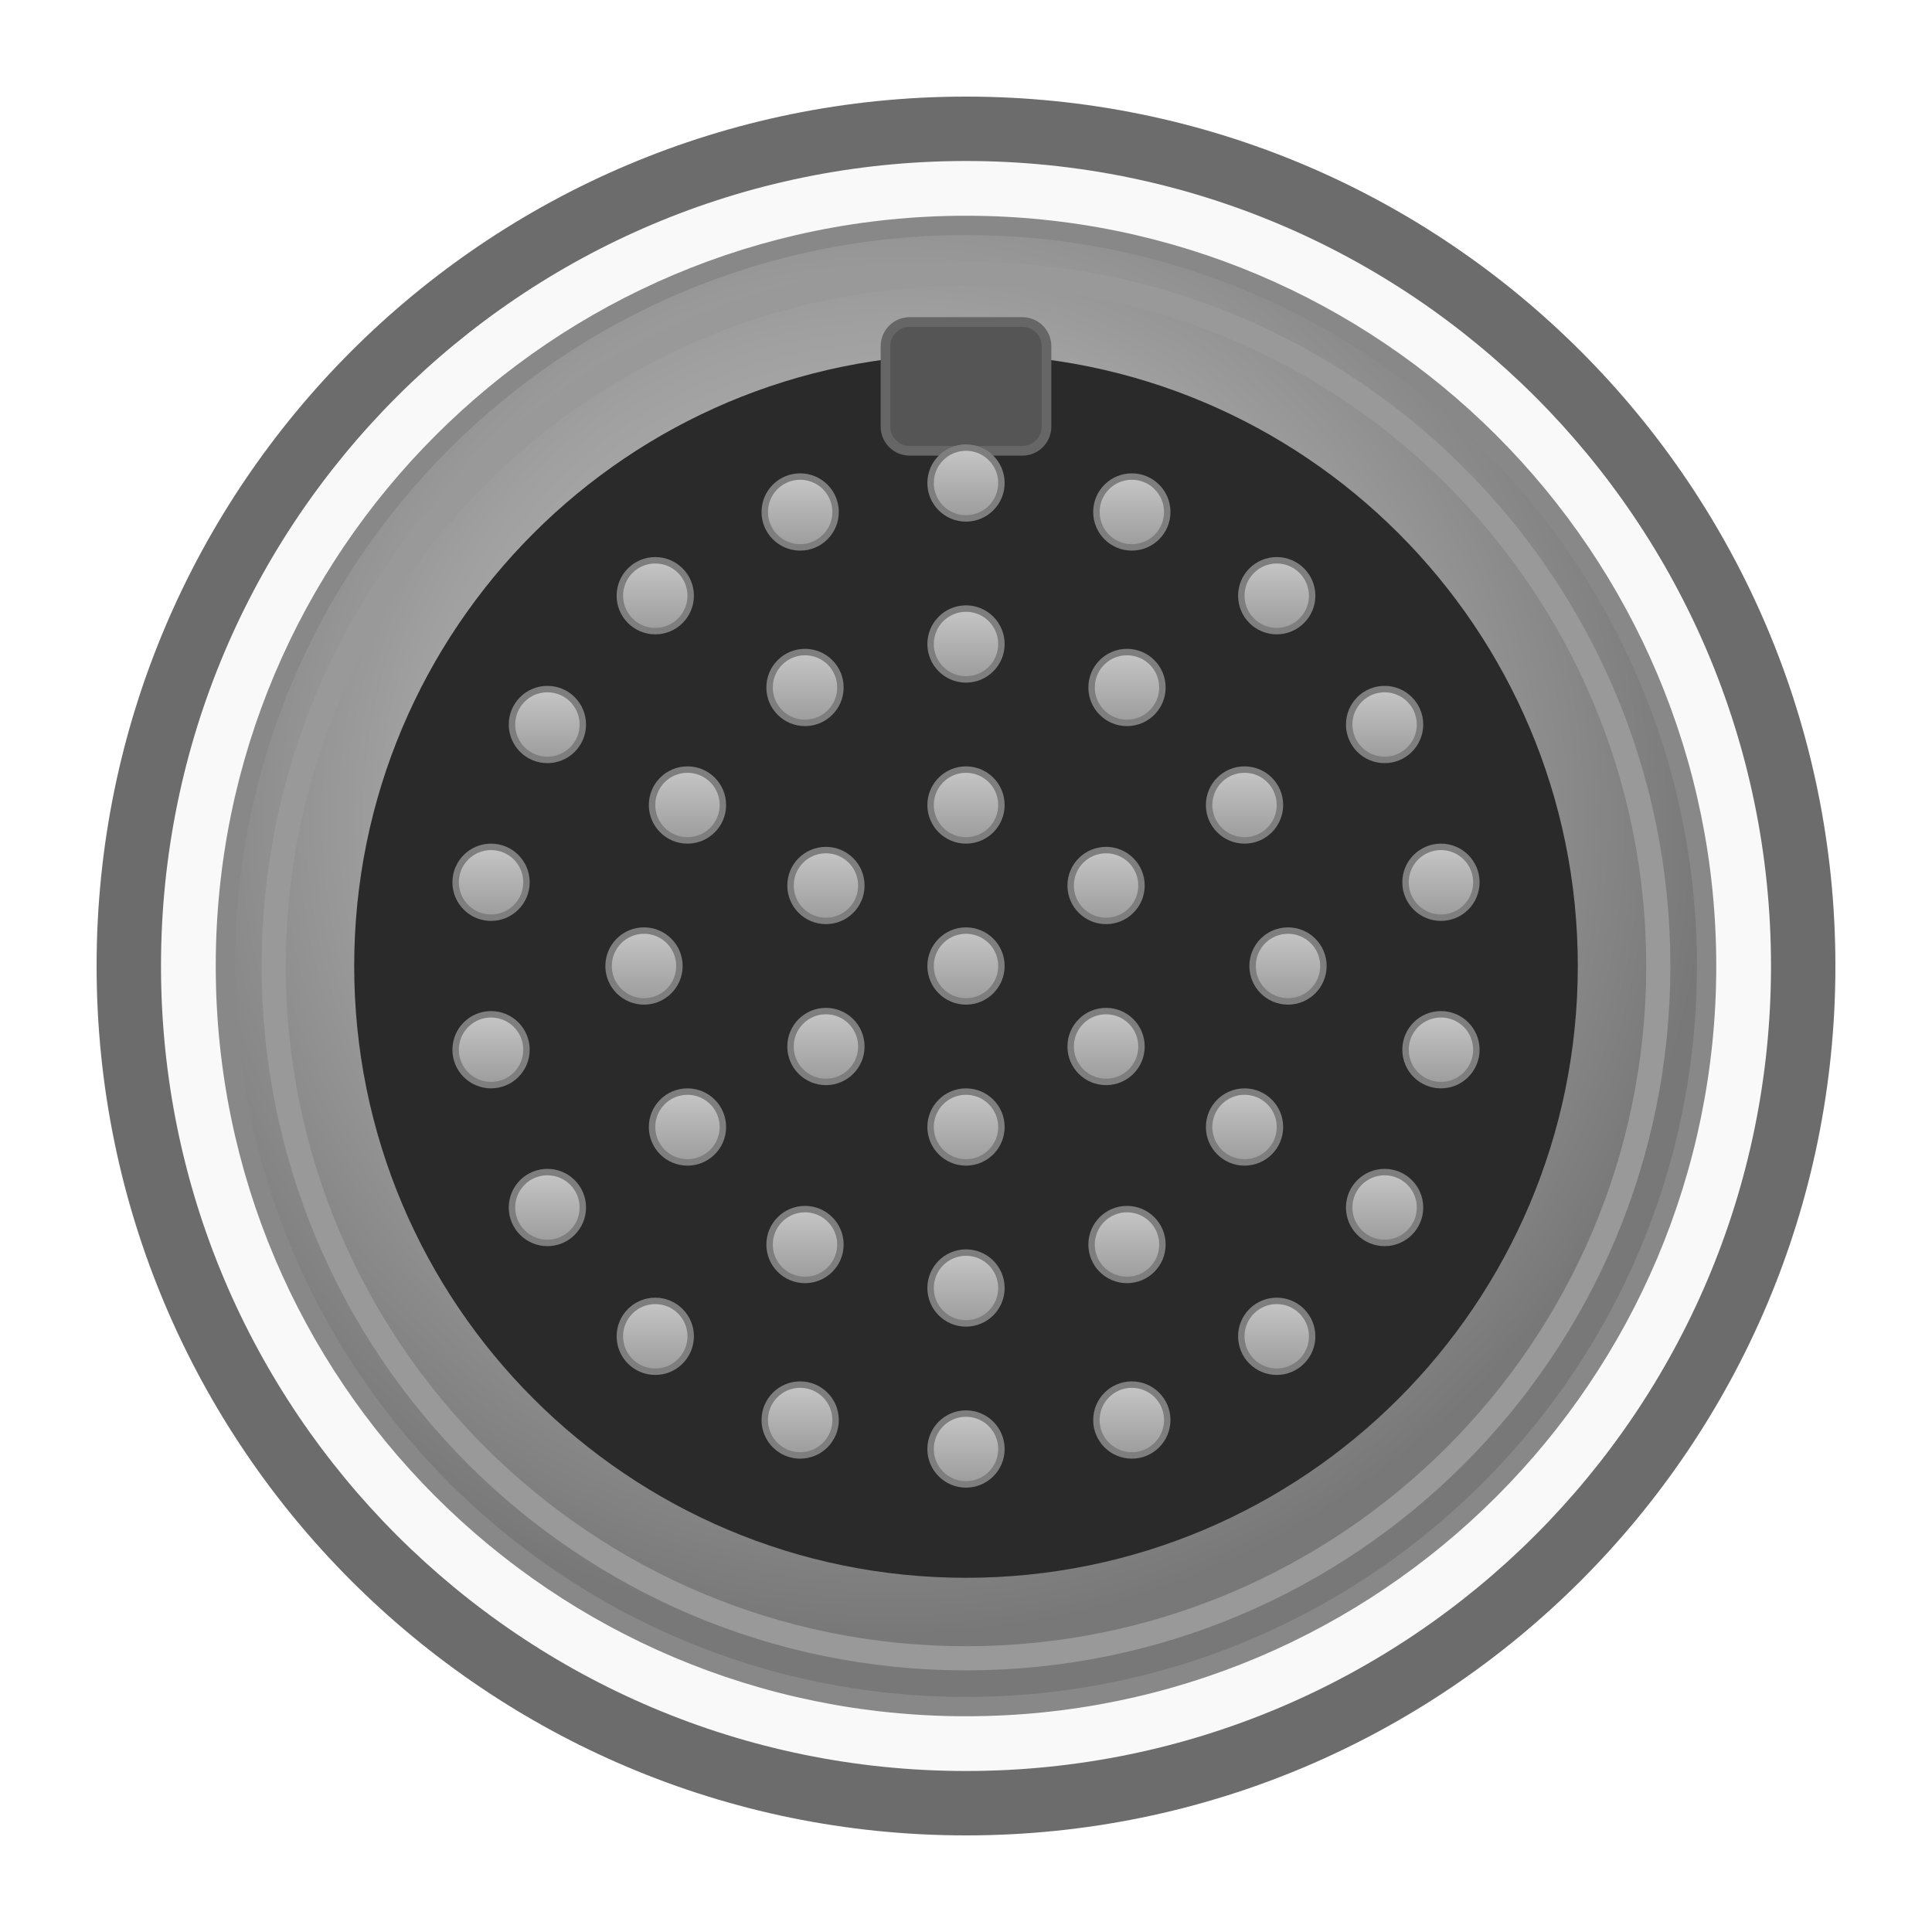
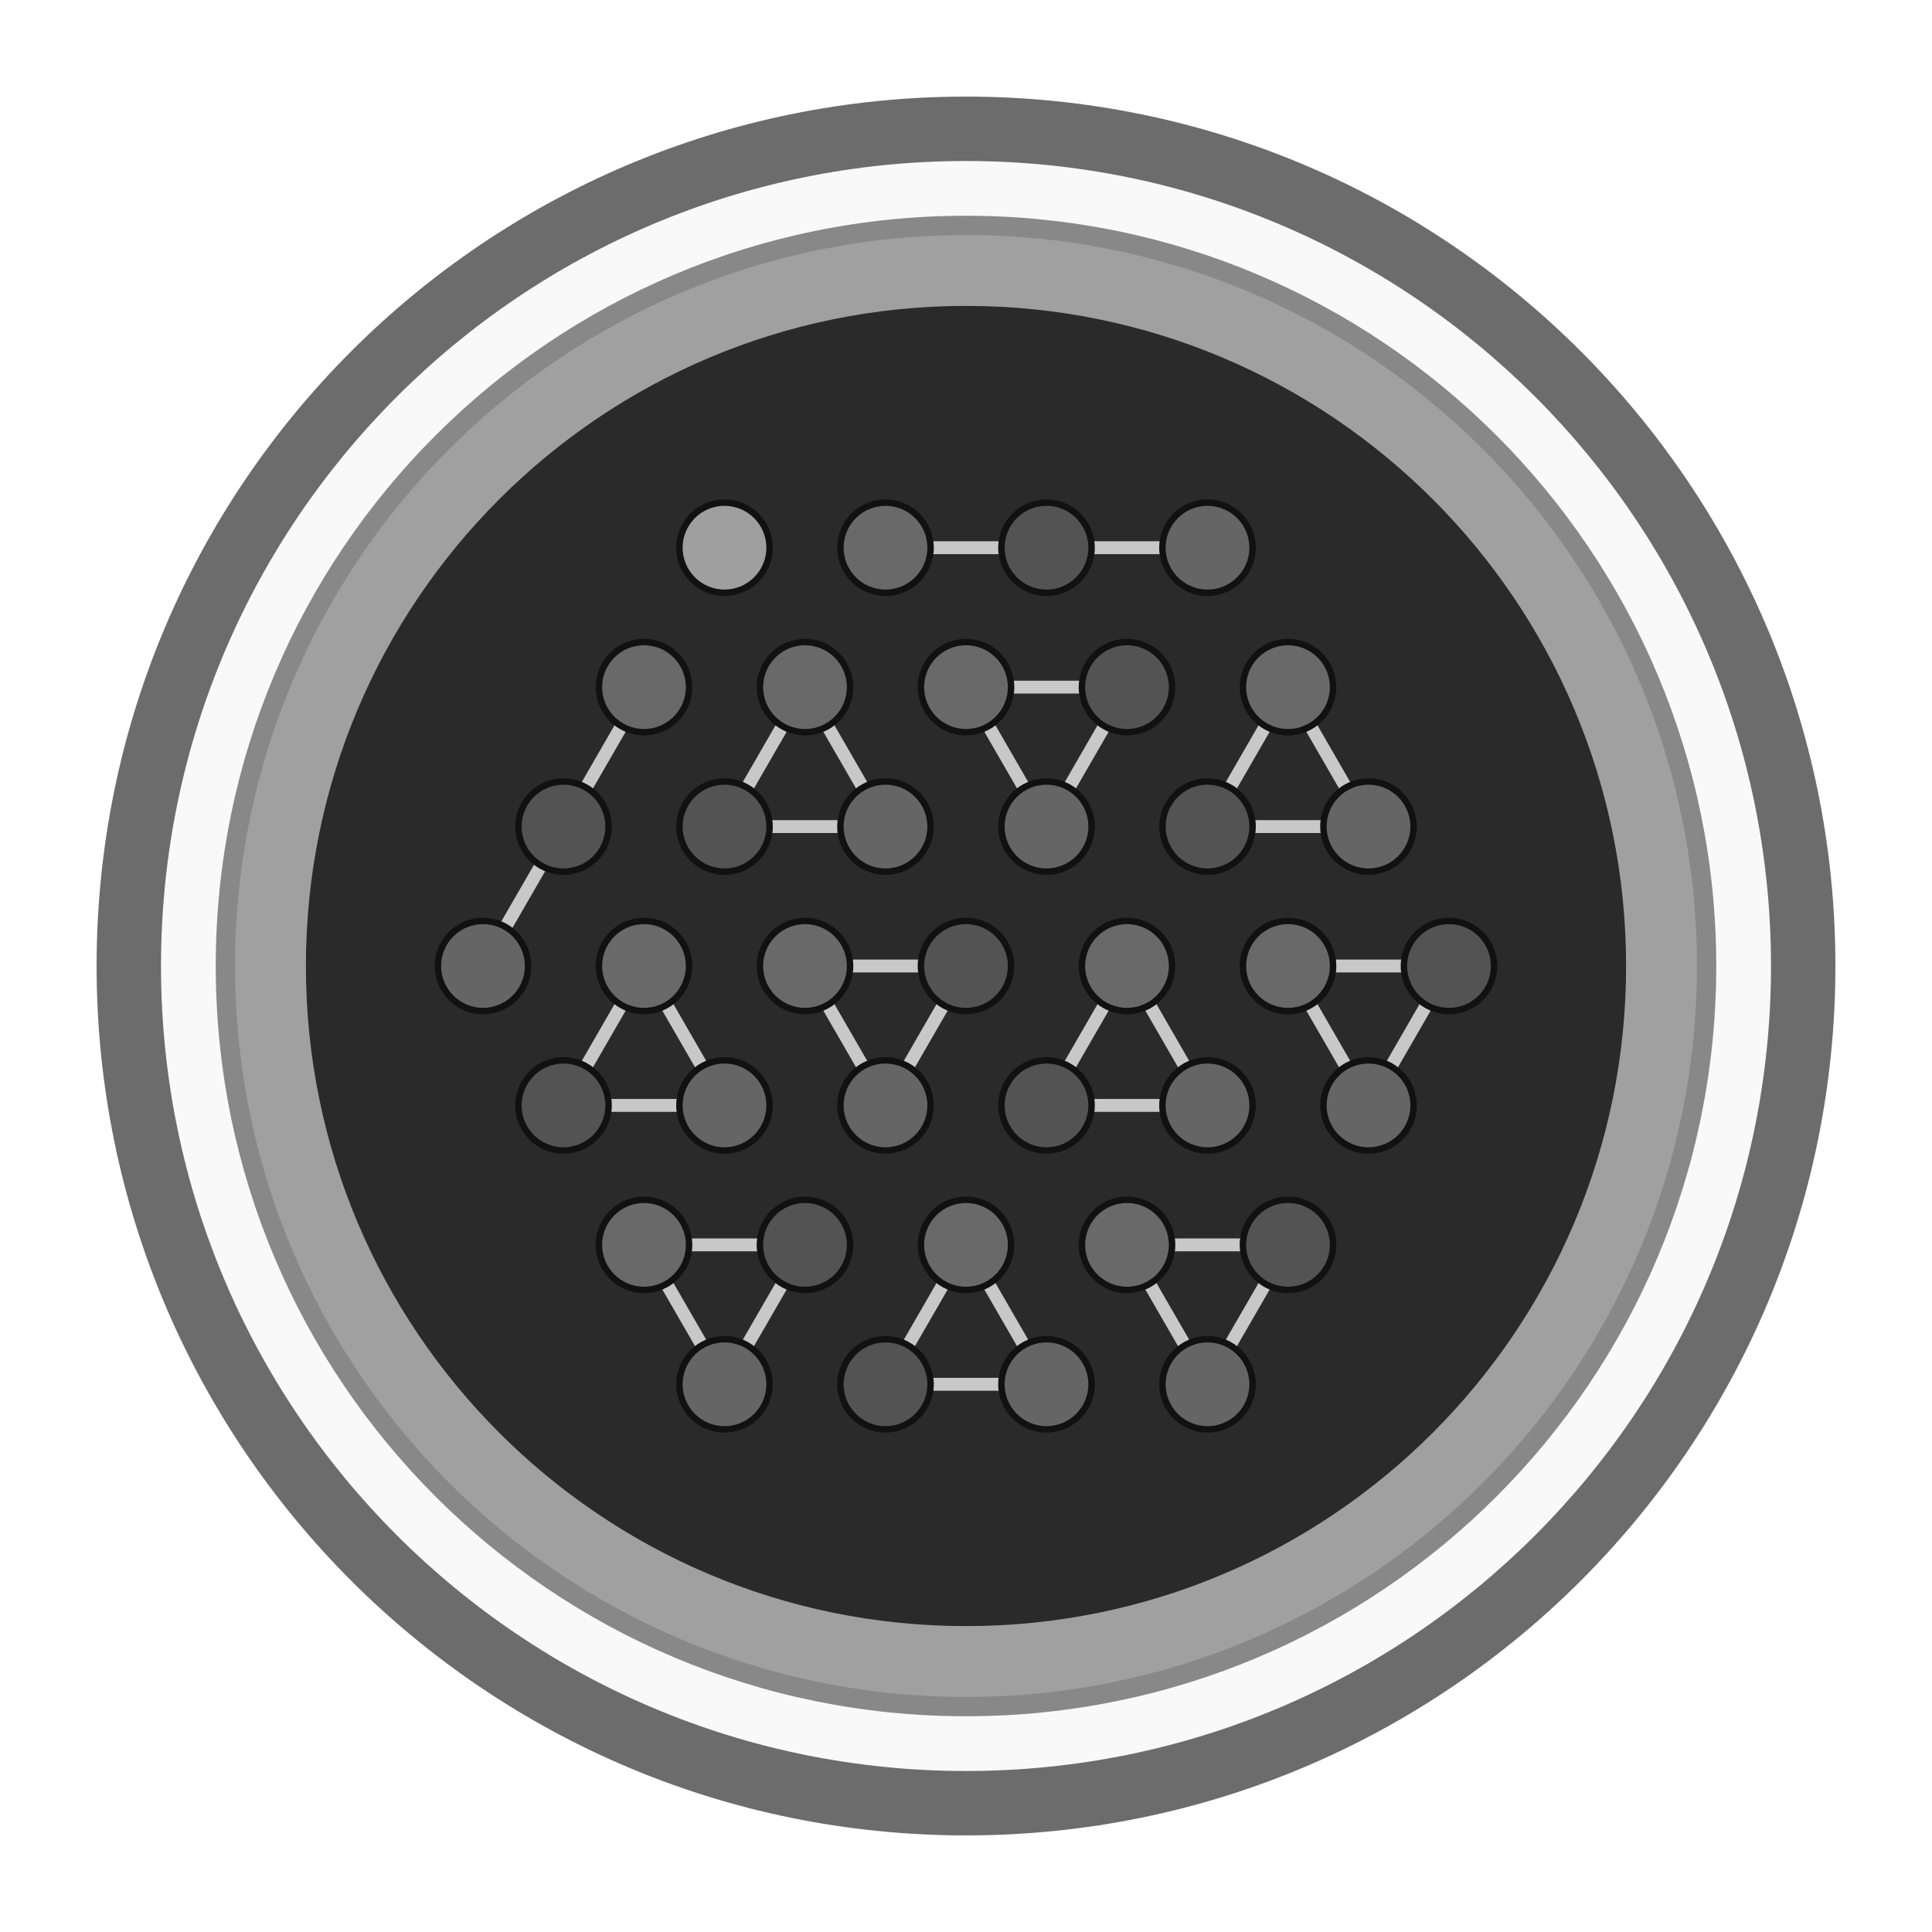
<svg xmlns="http://www.w3.org/2000/svg" viewBox="0 0 120 120">
-   <defs>
-     <radialGradient id="dt12_bodyGrad" cx="45%" cy="40%" r="55%">
-       <stop offset="0%" stop-color="#c8c8c8" />
-       <stop offset="60%" stop-color="#a0a0a0" />
-       <stop offset="100%" stop-color="#787878" />
-     </radialGradient>
-     <linearGradient id="dt12_pinGrad" x1="0" y1="0" x2="0" y2="1">
-       <stop offset="0%" stop-color="#c6c6c6" />
-       <stop offset="100%" stop-color="#9c9c9c" />
-     </linearGradient>
-   </defs>
  <circle cx="60" cy="60" r="54" fill="#6c6c6c" />
  <circle cx="60" cy="60" r="50" fill="#f9f9f9" />
-   <circle cx="60" cy="60" r="46" fill="url(#dt12_bodyGrad)" stroke="#888888" stroke-width="1.2" />
-   <circle cx="60" cy="60" r="43" fill="none" stroke="#999999" stroke-width="1.5" />
-   <path d="M 84 34 A 42 42 0 0 0 78 28 L 73 34 A 36 36 0 0 1 78 39 Z" fill="#666666" stroke="#555555" stroke-width="0.4" />
-   <path d="M 36 86 A 42 42 0 0 0 42 92 L 47 86 A 36 36 0 0 1 42 81 Z" fill="#666666" stroke="#555555" stroke-width="0.4" />
-   <circle cx="60" cy="60" r="38" fill="#2a2a2a" />
-   <rect x="55" y="20" width="10" height="8" rx="1.5" fill="#555555" stroke="#666666" stroke-width="0.6" />
-   <circle cx="60" cy="60" r="2.2" fill="url(#dt12_pinGrad)" stroke="#7e7e7e" stroke-width="0.4" />
-   <circle cx="60.0" cy="50.0" r="2.2" fill="url(#dt12_pinGrad)" stroke="#7e7e7e" stroke-width="0.4" />
-   <circle cx="68.7" cy="55.0" r="2.2" fill="url(#dt12_pinGrad)" stroke="#7e7e7e" stroke-width="0.4" />
-   <circle cx="68.7" cy="65.0" r="2.2" fill="url(#dt12_pinGrad)" stroke="#7e7e7e" stroke-width="0.4" />
-   <circle cx="60.0" cy="70.0" r="2.2" fill="url(#dt12_pinGrad)" stroke="#7e7e7e" stroke-width="0.4" />
-   <circle cx="51.3" cy="65.0" r="2.2" fill="url(#dt12_pinGrad)" stroke="#7e7e7e" stroke-width="0.4" />
-   <circle cx="51.3" cy="55.0" r="2.2" fill="url(#dt12_pinGrad)" stroke="#7e7e7e" stroke-width="0.4" />
-   <circle cx="60.0" cy="40.0" r="2.2" fill="url(#dt12_pinGrad)" stroke="#7e7e7e" stroke-width="0.4" />
-   <circle cx="70.0" cy="42.7" r="2.2" fill="url(#dt12_pinGrad)" stroke="#7e7e7e" stroke-width="0.4" />
-   <circle cx="77.3" cy="50.0" r="2.2" fill="url(#dt12_pinGrad)" stroke="#7e7e7e" stroke-width="0.4" />
-   <circle cx="80.0" cy="60.0" r="2.2" fill="url(#dt12_pinGrad)" stroke="#7e7e7e" stroke-width="0.4" />
-   <circle cx="77.3" cy="70.0" r="2.2" fill="url(#dt12_pinGrad)" stroke="#7e7e7e" stroke-width="0.4" />
-   <circle cx="70.0" cy="77.3" r="2.2" fill="url(#dt12_pinGrad)" stroke="#7e7e7e" stroke-width="0.4" />
-   <circle cx="60.0" cy="80.0" r="2.2" fill="url(#dt12_pinGrad)" stroke="#7e7e7e" stroke-width="0.4" />
-   <circle cx="50.0" cy="77.3" r="2.2" fill="url(#dt12_pinGrad)" stroke="#7e7e7e" stroke-width="0.4" />
-   <circle cx="42.7" cy="70.0" r="2.2" fill="url(#dt12_pinGrad)" stroke="#7e7e7e" stroke-width="0.4" />
-   <circle cx="40.0" cy="60.0" r="2.2" fill="url(#dt12_pinGrad)" stroke="#7e7e7e" stroke-width="0.4" />
-   <circle cx="42.7" cy="50.0" r="2.2" fill="url(#dt12_pinGrad)" stroke="#7e7e7e" stroke-width="0.4" />
-   <circle cx="50.0" cy="42.7" r="2.2" fill="url(#dt12_pinGrad)" stroke="#7e7e7e" stroke-width="0.4" />
-   <circle cx="60.0" cy="30.0" r="2.2" fill="url(#dt12_pinGrad)" stroke="#7e7e7e" stroke-width="0.4" />
-   <circle cx="70.3" cy="31.8" r="2.2" fill="url(#dt12_pinGrad)" stroke="#7e7e7e" stroke-width="0.4" />
-   <circle cx="79.3" cy="37.0" r="2.2" fill="url(#dt12_pinGrad)" stroke="#7e7e7e" stroke-width="0.4" />
-   <circle cx="86.0" cy="45.0" r="2.2" fill="url(#dt12_pinGrad)" stroke="#7e7e7e" stroke-width="0.4" />
-   <circle cx="89.5" cy="54.8" r="2.2" fill="url(#dt12_pinGrad)" stroke="#7e7e7e" stroke-width="0.4" />
-   <circle cx="89.5" cy="65.2" r="2.2" fill="url(#dt12_pinGrad)" stroke="#7e7e7e" stroke-width="0.4" />
-   <circle cx="86.0" cy="75.0" r="2.2" fill="url(#dt12_pinGrad)" stroke="#7e7e7e" stroke-width="0.4" />
-   <circle cx="79.3" cy="83.0" r="2.2" fill="url(#dt12_pinGrad)" stroke="#7e7e7e" stroke-width="0.4" />
-   <circle cx="70.3" cy="88.2" r="2.2" fill="url(#dt12_pinGrad)" stroke="#7e7e7e" stroke-width="0.4" />
-   <circle cx="60.0" cy="90.0" r="2.2" fill="url(#dt12_pinGrad)" stroke="#7e7e7e" stroke-width="0.4" />
-   <circle cx="49.7" cy="88.2" r="2.2" fill="url(#dt12_pinGrad)" stroke="#7e7e7e" stroke-width="0.4" />
-   <circle cx="40.7" cy="83.0" r="2.2" fill="url(#dt12_pinGrad)" stroke="#7e7e7e" stroke-width="0.4" />
-   <circle cx="34.0" cy="75.0" r="2.2" fill="url(#dt12_pinGrad)" stroke="#7e7e7e" stroke-width="0.4" />
-   <circle cx="30.5" cy="65.2" r="2.2" fill="url(#dt12_pinGrad)" stroke="#7e7e7e" stroke-width="0.4" />
-   <circle cx="30.5" cy="54.8" r="2.2" fill="url(#dt12_pinGrad)" stroke="#7e7e7e" stroke-width="0.4" />
-   <circle cx="34.0" cy="45.0" r="2.2" fill="url(#dt12_pinGrad)" stroke="#7e7e7e" stroke-width="0.4" />
-   <circle cx="40.7" cy="37.0" r="2.2" fill="url(#dt12_pinGrad)" stroke="#7e7e7e" stroke-width="0.4" />
-   <circle cx="49.7" cy="31.8" r="2.2" fill="url(#dt12_pinGrad)" stroke="#7e7e7e" stroke-width="0.4" />
+   <circle cx="60" cy="60" r="46" fill="#a0a0a0" stroke="#888888" stroke-width="1.2" />
+   <circle cx="60" cy="60" r="41" fill="#2a2a2a" />
+   <polygon points="80,77.321 70,77.321 75,85.981" fill="none" stroke="#c8c8c8" stroke-width="0.8" />
+   <polygon points="55,85.981 60,77.321 65,85.981" fill="none" stroke="#c8c8c8" stroke-width="0.8" />
+   <polygon points="50,77.321 40,77.321 45,85.981" fill="none" stroke="#c8c8c8" stroke-width="0.8" />
+   <polygon points="90,60 80,60 85,68.66" fill="none" stroke="#c8c8c8" stroke-width="0.8" />
+   <polygon points="65,68.66 70,60 75,68.66" fill="none" stroke="#c8c8c8" stroke-width="0.8" />
+   <polygon points="60,60 50,60 55,68.66" fill="none" stroke="#c8c8c8" stroke-width="0.8" />
+   <polygon points="35,68.66 40,60 45,68.66" fill="none" stroke="#c8c8c8" stroke-width="0.8" />
+   <polygon points="75,51.34 80,42.679 85,51.34" fill="none" stroke="#c8c8c8" stroke-width="0.8" />
+   <polygon points="70,42.679 60,42.679 65,51.34" fill="none" stroke="#c8c8c8" stroke-width="0.8" />
+   <polygon points="45,51.34 50,42.679 55,51.34" fill="none" stroke="#c8c8c8" stroke-width="0.8" />
+   <polygon points="35,51.34 40,42.679 30,60" fill="none" stroke="#c8c8c8" stroke-width="0.8" />
+   <polygon points="65,34.019 55,34.019 75,34.019" fill="none" stroke="#c8c8c8" stroke-width="0.8" />
+   <circle cx="75" cy="85.981" r="2.8" fill="#656565" stroke="#111111" stroke-width="0.4" />
+   <circle cx="65" cy="85.981" r="2.8" fill="#656565" stroke="#111111" stroke-width="0.4" />
+   <circle cx="55" cy="85.981" r="2.8" fill="#535353" stroke="#111111" stroke-width="0.4" />
+   <circle cx="45" cy="85.981" r="2.8" fill="#656565" stroke="#111111" stroke-width="0.4" />
+   <circle cx="80" cy="77.321" r="2.8" fill="#535353" stroke="#111111" stroke-width="0.4" />
+   <circle cx="70" cy="77.321" r="2.8" fill="#696969" stroke="#111111" stroke-width="0.4" />
+   <circle cx="60" cy="77.321" r="2.8" fill="#696969" stroke="#111111" stroke-width="0.4" />
+   <circle cx="50" cy="77.321" r="2.8" fill="#535353" stroke="#111111" stroke-width="0.4" />
+   <circle cx="40" cy="77.321" r="2.8" fill="#696969" stroke="#111111" stroke-width="0.4" />
+   <circle cx="85" cy="68.66" r="2.8" fill="#656565" stroke="#111111" stroke-width="0.4" />
+   <circle cx="75" cy="68.66" r="2.8" fill="#656565" stroke="#111111" stroke-width="0.4" />
+   <circle cx="65" cy="68.66" r="2.8" fill="#535353" stroke="#111111" stroke-width="0.4" />
+   <circle cx="55" cy="68.66" r="2.8" fill="#656565" stroke="#111111" stroke-width="0.4" />
+   <circle cx="45" cy="68.66" r="2.8" fill="#656565" stroke="#111111" stroke-width="0.4" />
+   <circle cx="35" cy="68.66" r="2.8" fill="#535353" stroke="#111111" stroke-width="0.4" />
+   <circle cx="90" cy="60" r="2.8" fill="#535353" stroke="#111111" stroke-width="0.4" />
+   <circle cx="80" cy="60" r="2.8" fill="#696969" stroke="#111111" stroke-width="0.4" />
+   <circle cx="70" cy="60" r="2.8" fill="#696969" stroke="#111111" stroke-width="0.4" />
+   <circle cx="60" cy="60" r="2.8" fill="#535353" stroke="#111111" stroke-width="0.4" />
+   <circle cx="50" cy="60" r="2.8" fill="#696969" stroke="#111111" stroke-width="0.4" />
+   <circle cx="40" cy="60" r="2.8" fill="#696969" stroke="#111111" stroke-width="0.4" />
+   <circle cx="30" cy="60" r="2.8" fill="#656565" stroke="#111111" stroke-width="0.4" />
+   <circle cx="85" cy="51.34" r="2.8" fill="#656565" stroke="#111111" stroke-width="0.4" />
+   <circle cx="75" cy="51.34" r="2.8" fill="#535353" stroke="#111111" stroke-width="0.4" />
+   <circle cx="65" cy="51.34" r="2.8" fill="#656565" stroke="#111111" stroke-width="0.4" />
+   <circle cx="55" cy="51.34" r="2.8" fill="#656565" stroke="#111111" stroke-width="0.4" />
+   <circle cx="45" cy="51.34" r="2.8" fill="#535353" stroke="#111111" stroke-width="0.4" />
+   <circle cx="35" cy="51.34" r="2.8" fill="#535353" stroke="#111111" stroke-width="0.4" />
+   <circle cx="80" cy="42.679" r="2.8" fill="#696969" stroke="#111111" stroke-width="0.4" />
+   <circle cx="70" cy="42.679" r="2.8" fill="#535353" stroke="#111111" stroke-width="0.4" />
+   <circle cx="60" cy="42.679" r="2.8" fill="#696969" stroke="#111111" stroke-width="0.4" />
+   <circle cx="50" cy="42.679" r="2.8" fill="#696969" stroke="#111111" stroke-width="0.4" />
+   <circle cx="40" cy="42.679" r="2.8" fill="#696969" stroke="#111111" stroke-width="0.4" />
+   <circle cx="75" cy="34.019" r="2.8" fill="#656565" stroke="#111111" stroke-width="0.4" />
+   <circle cx="65" cy="34.019" r="2.8" fill="#535353" stroke="#111111" stroke-width="0.4" />
+   <circle cx="55" cy="34.019" r="2.8" fill="#696969" stroke="#111111" stroke-width="0.4" />
+   <circle cx="45" cy="34.019" r="2.8" fill="#9f9f9f" stroke="#111111" stroke-width="0.4" />
</svg>
